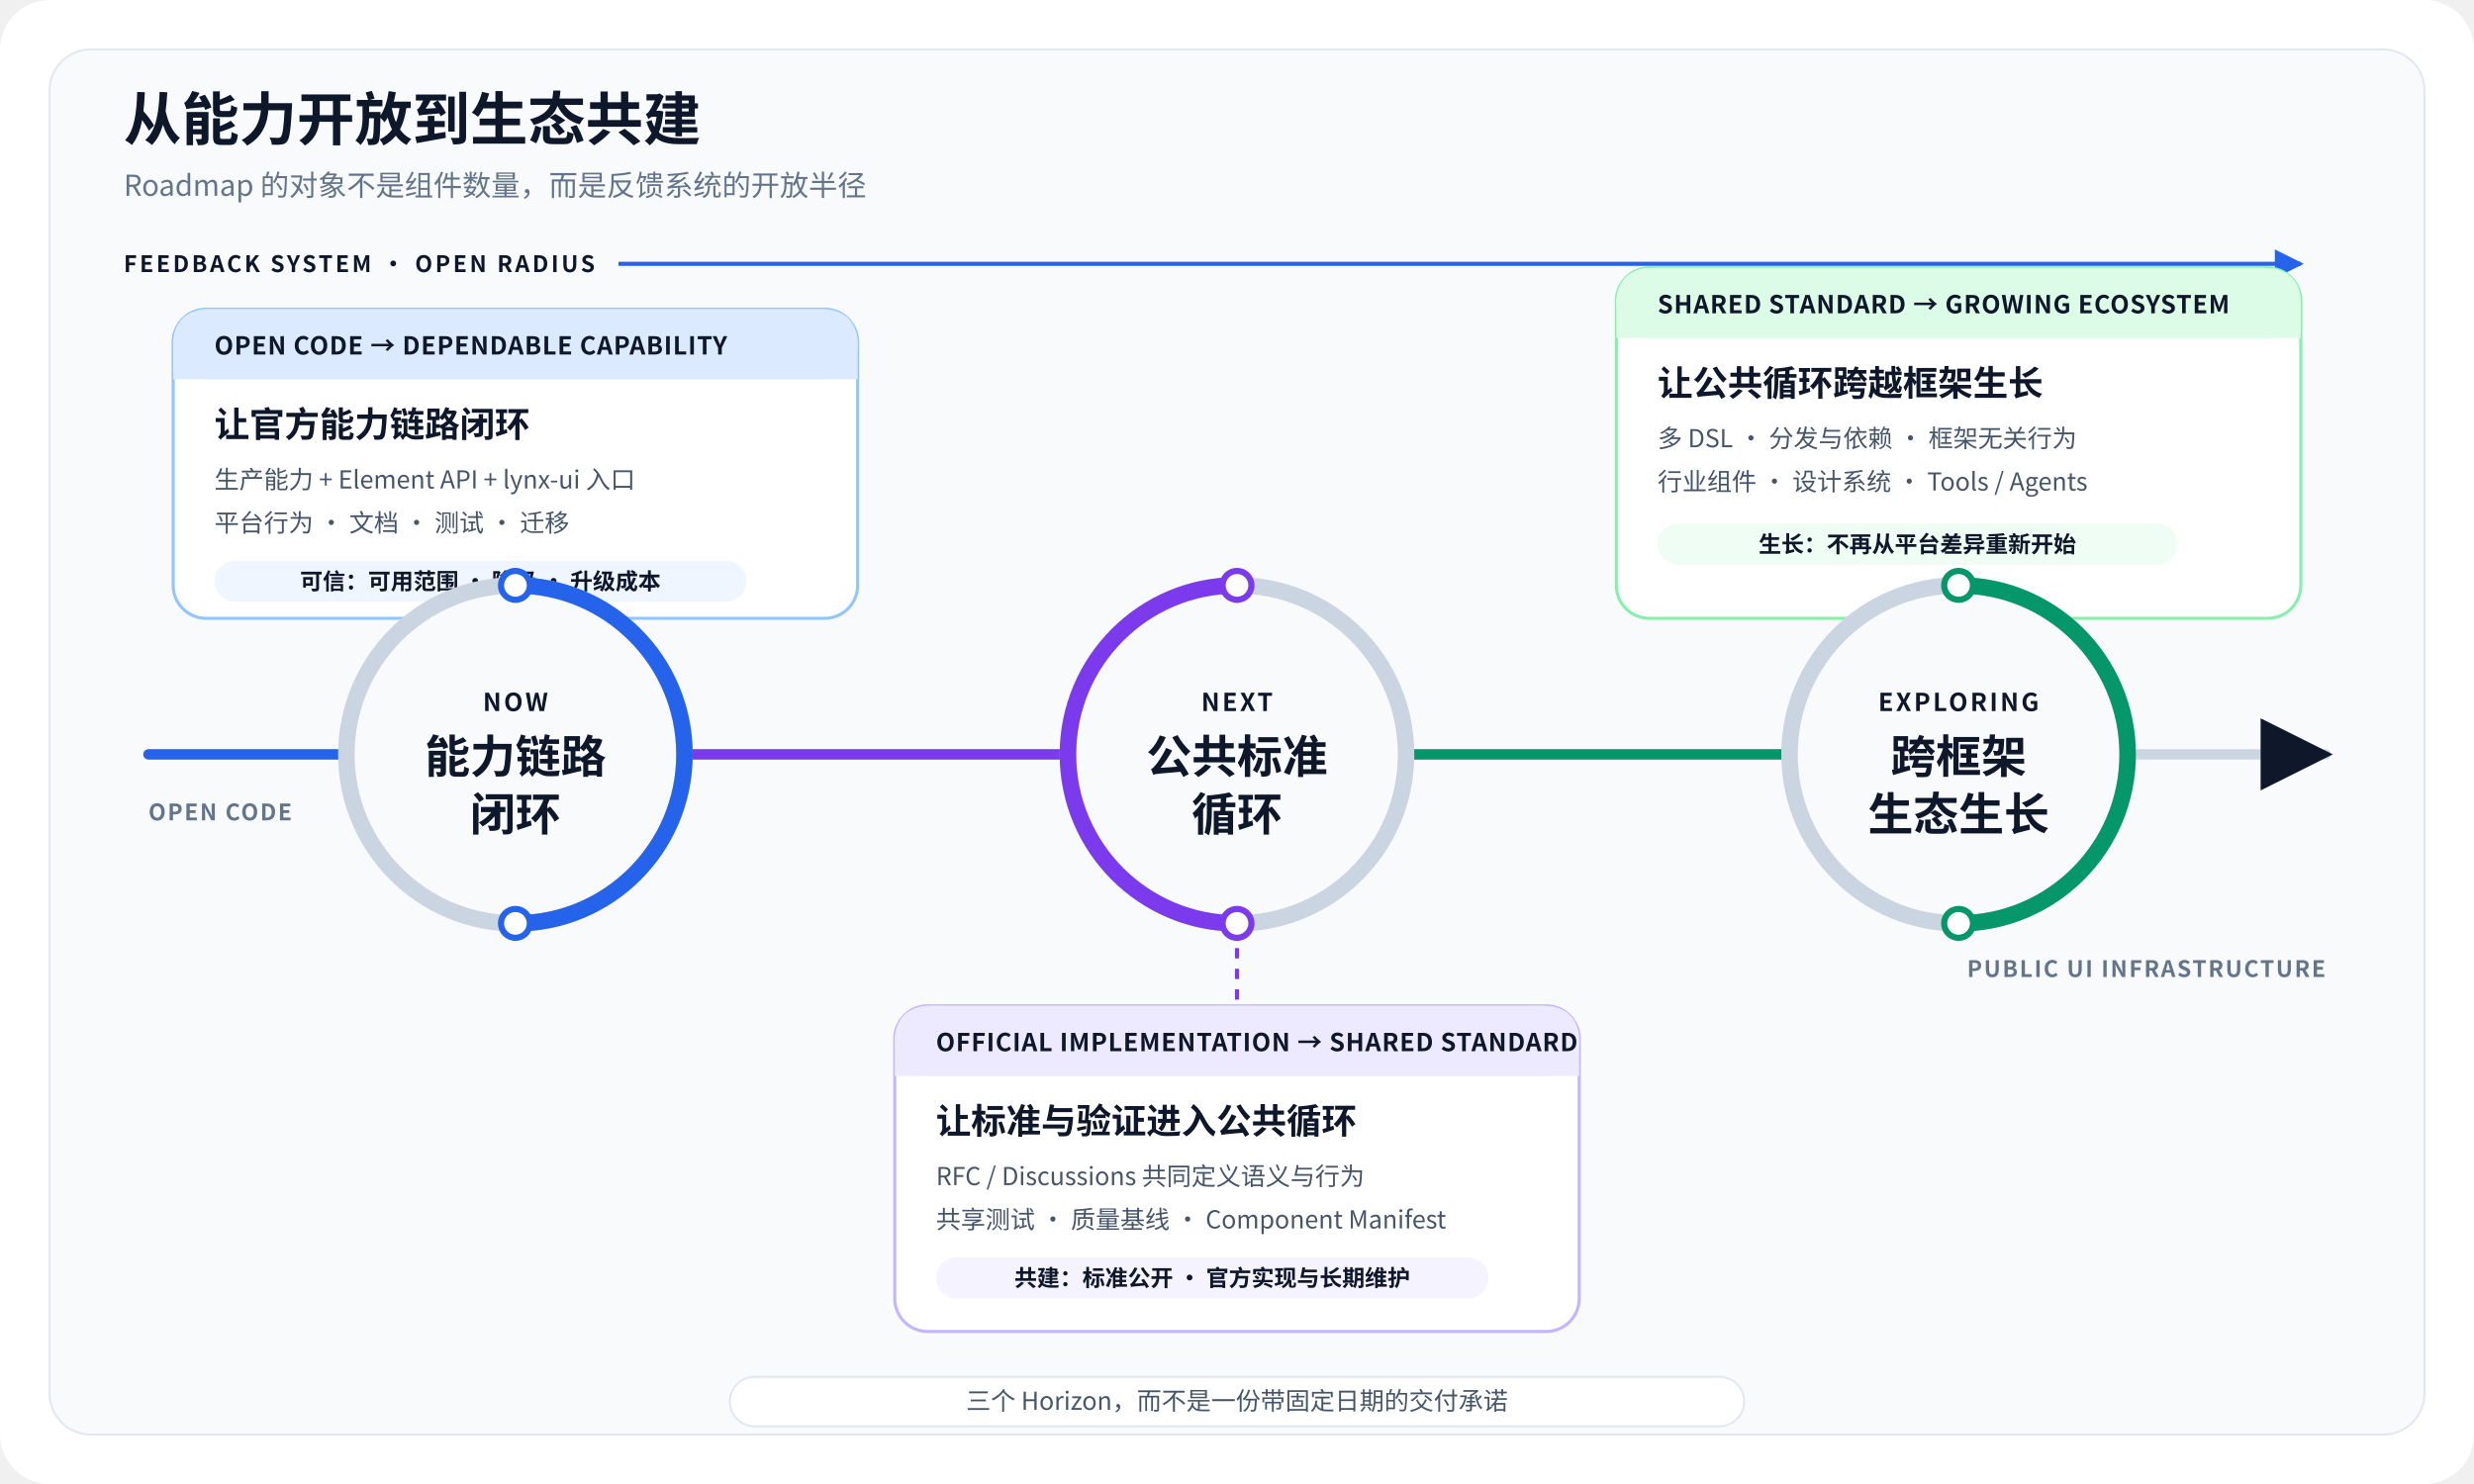
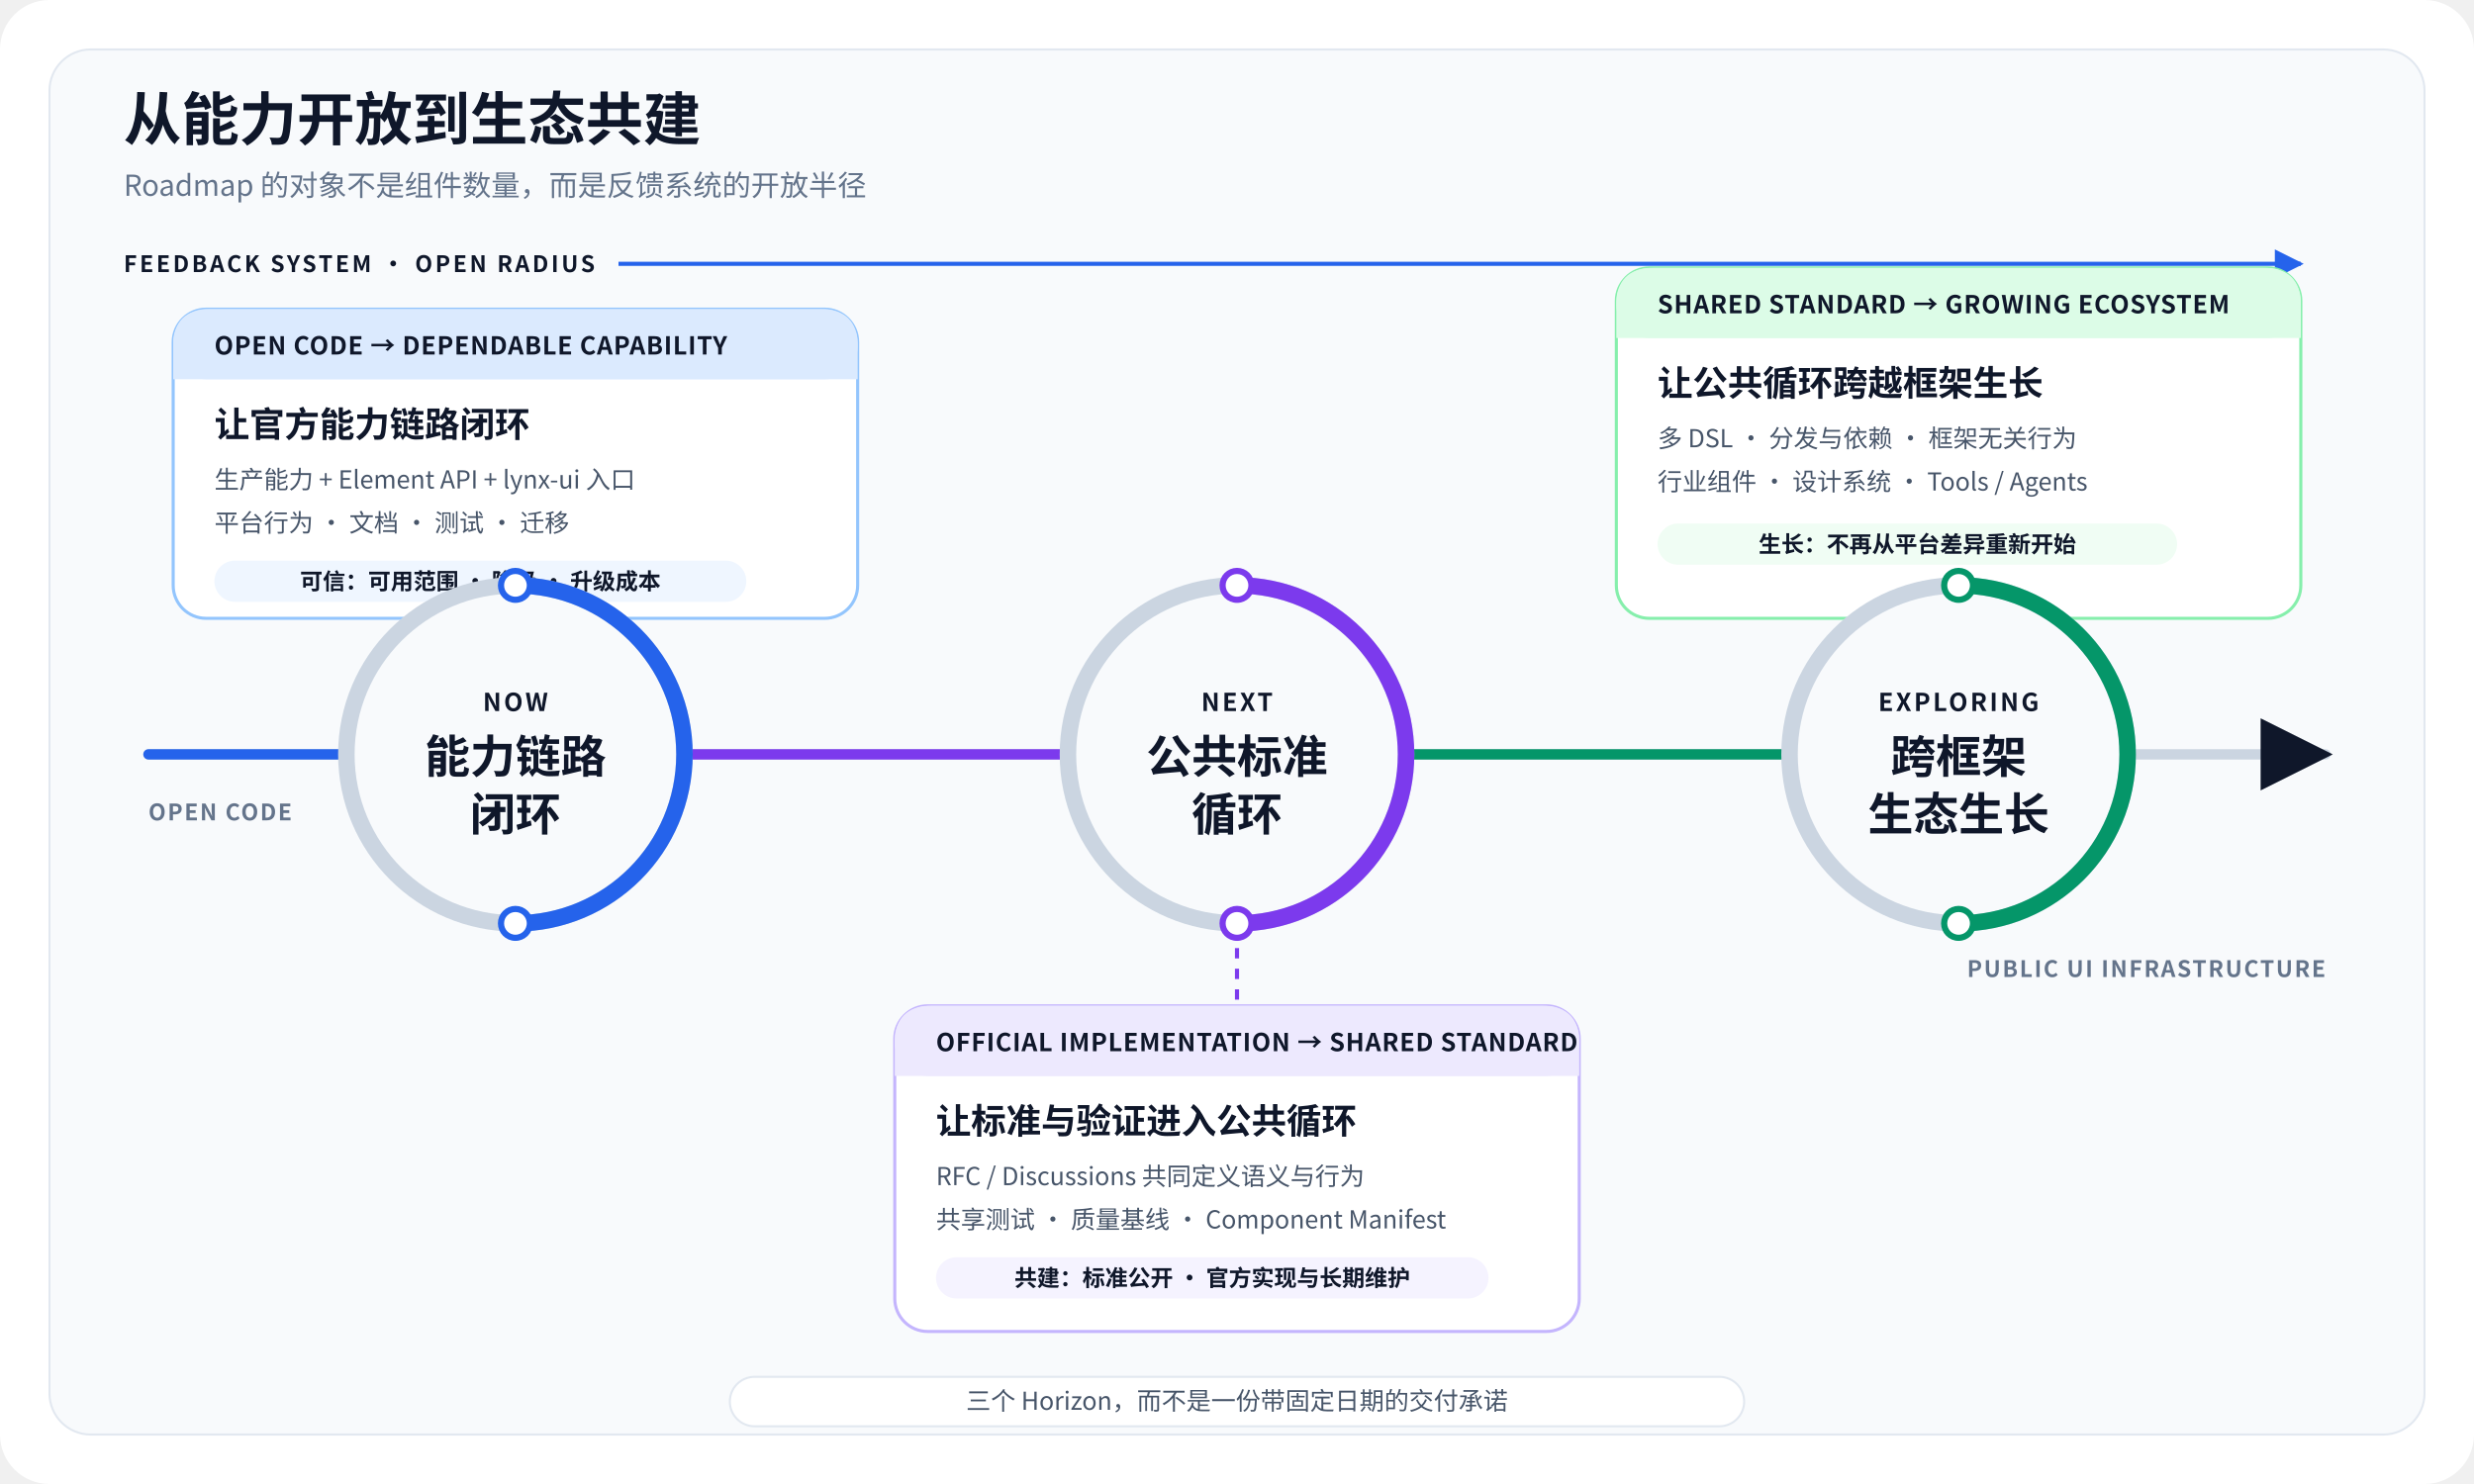
<svg xmlns="http://www.w3.org/2000/svg" width="1200" height="720" viewBox="0 0 1200 720" role="img" aria-labelledby="title desc">
  <defs>
    <marker id="arrow-end" viewBox="0 0 10 10" refX="9" refY="5" markerWidth="10" markerHeight="7" orient="auto">
      <path d="M 0 0 L 10 5 L 0 10 z" fill="#0f172a" />
    </marker>
    <marker id="arrow-blue" viewBox="0 0 10 10" refX="9" refY="5" markerWidth="10" markerHeight="7" orient="auto">
      <path d="M 0 0 L 10 5 L 0 10 z" fill="#2563eb" />
    </marker>
    <style>
      text { font-family: "PingFang SC", "Noto Sans CJK SC", "Microsoft YaHei", ui-sans-serif, sans-serif; fill: #0f172a; }
      .title { font-size: 28px; font-weight: 750; }
      .subtitle { font-size: 14px; fill: #64748b; }
      .eyebrow { font-size: 11px; font-weight: 800; letter-spacing: 1.3px; }
      .stage-name { font-size: 12px; font-weight: 800; letter-spacing: 1.2px; }
      .stage-title { font-size: 22px; font-weight: 750; }
      .card-flow { font-size: 12px; font-weight: 800; letter-spacing: 0.4px; }
      .card-title { font-size: 17px; font-weight: 750; }
      .card-copy { font-size: 12px; fill: #475569; }
      .chip { font-size: 11px; font-weight: 700; }
      .axis-label { font-size: 11px; font-weight: 700; fill: #64748b; letter-spacing: 0.8px; }
      .note { font-size: 12px; fill: #475569; }
    </style>
  </defs>
  <rect width="1200" height="720" rx="24" fill="#ffffff" />
  <rect x="24" y="24" width="1152" height="672" rx="20" fill="#f8fafc" stroke="#e2e8f0" />
  <text x="60" y="68" class="title">从能力开放到生态共建</text>
  <text x="60" y="95" class="subtitle">Roadmap 的对象不是组件数量，而是反馈系统的开放半径</text>
  <text x="60" y="132" class="eyebrow" fill="#2563eb">FEEDBACK SYSTEM · OPEN RADIUS</text>
  <path d="M 300 128 H 1116" fill="none" stroke="#2563eb" stroke-width="2" marker-end="url(#arrow-blue)" />
  <path d="M 72 366 H 1128" fill="none" stroke="#cbd5e1" stroke-width="5" stroke-linecap="round" marker-end="url(#arrow-end)" />
  <path d="M 72 366 H 250" fill="none" stroke="#2563eb" stroke-width="5" stroke-linecap="round" />
  <path d="M 326 366 H 600" fill="none" stroke="#7c3aed" stroke-width="5" stroke-linecap="round" />
  <path d="M 676 366 H 950" fill="none" stroke="#059669" stroke-width="5" stroke-linecap="round" />
  <path d="M 250 214 V 282" fill="none" stroke="#2563eb" stroke-width="2" stroke-dasharray="5 5" />
  <path d="M 600 450 V 504" fill="none" stroke="#7c3aed" stroke-width="2" stroke-dasharray="5 5" />
  <path d="M 950 234 V 282" fill="none" stroke="#059669" stroke-width="2" stroke-dasharray="5 5" />
  <rect x="84" y="150" width="332" height="150" rx="16" fill="#ffffff" stroke="#93c5fd" stroke-width="1.5" />
  <rect x="84" y="150" width="332" height="34" rx="16" fill="#dbeafe" />
  <path d="M 84 168 Q 84 150 102 150 H 398 Q 416 150 416 168 V 184 H 84 Z" fill="#dbeafe" />
  <text x="104" y="172" class="card-flow" fill="#1d4ed8">OPEN CODE → DEPENDABLE CAPABILITY</text>
  <text x="104" y="212" class="card-title">让官方能力链路闭环</text>
  <text x="104" y="237" class="card-copy">生产能力 + Element API + lynx-ui 入口</text>
  <text x="104" y="258" class="card-copy">平台行为 · 文档 · 测试 · 迁移</text>
  <rect x="104" y="272" width="258" height="20" rx="10" fill="#eff6ff" />
  <text x="233" y="286" text-anchor="middle" class="chip" fill="#1d4ed8">可信：可用范围 · 降级 · 升级成本</text>
  <rect x="434" y="488" width="332" height="158" rx="16" fill="#ffffff" stroke="#c4b5fd" stroke-width="1.5" />
  <rect x="434" y="488" width="332" height="34" rx="16" fill="#ede9fe" />
  <path d="M 434 506 Q 434 488 452 488 H 748 Q 766 488 766 506 V 522 H 434 Z" fill="#ede9fe" />
  <text x="454" y="510" class="card-flow" fill="#6d28d9">OFFICIAL IMPLEMENTATION → SHARED STANDARD</text>
  <text x="454" y="550" class="card-title">让标准与验证进入公共循环</text>
  <text x="454" y="575" class="card-copy">RFC / Discussions 共同定义语义与行为</text>
  <text x="454" y="596" class="card-copy">共享测试 · 质量基线 · Component Manifest</text>
  <rect x="454" y="610" width="268" height="20" rx="10" fill="#f5f3ff" />
  <text x="588" y="624" text-anchor="middle" class="chip" fill="#6d28d9">共建：标准公开 · 官方实现与长期维护</text>
  <rect x="784" y="130" width="332" height="170" rx="16" fill="#ffffff" stroke="#86efac" stroke-width="1.5" />
  <rect x="784" y="130" width="332" height="34" rx="16" fill="#dcfce7" />
  <path d="M 784 148 Q 784 130 802 130 H 1098 Q 1116 130 1116 148 V 164 H 784 Z" fill="#dcfce7" />
  <text x="804" y="152" class="card-flow" fill="#047857">SHARED STANDARD → GROWING ECOSYSTEM</text>
  <text x="804" y="192" class="card-title">让公共循环跨越框架生长</text>
  <text x="804" y="217" class="card-copy">多 DSL · 分发与依赖 · 框架无关行为</text>
  <text x="804" y="238" class="card-copy">行业组件 · 设计系统 · Tools / Agents</text>
  <rect x="804" y="254" width="252" height="20" rx="10" fill="#f0fdf4" />
  <text x="930" y="268" text-anchor="middle" class="chip" fill="#047857">生长：不再从平台差异重新开始</text>
  <circle cx="250" cy="366" r="82" fill="#f8fafc" stroke="#cbd5e1" stroke-width="8" />
  <circle cx="250" cy="366" r="82" fill="none" stroke="#2563eb" stroke-width="8" stroke-linecap="round" stroke-dasharray="258 258" transform="rotate(-90 250 366)" />
  <circle cx="250" cy="284" r="7" fill="#ffffff" stroke="#2563eb" stroke-width="3" />
  <circle cx="250" cy="448" r="7" fill="#ffffff" stroke="#2563eb" stroke-width="3" />
  <text x="250" y="345" text-anchor="middle" class="stage-name" fill="#2563eb">NOW</text>
  <text x="250" y="375" text-anchor="middle" class="stage-title">能力链路</text>
  <text x="250" y="403" text-anchor="middle" class="stage-title">闭环</text>
  <circle cx="600" cy="366" r="82" fill="#f8fafc" stroke="#cbd5e1" stroke-width="8" />
-   <circle cx="600" cy="366" r="82" fill="none" stroke="#7c3aed" stroke-width="8" stroke-linecap="round" stroke-dasharray="258 258" transform="rotate(90 600 366)" />
+   <circle cx="600" cy="366" r="82" fill="none" stroke="#7c3aed" stroke-width="8" stroke-linecap="round" stroke-dasharray="258 258" transform="rotate(-90 600 366)" />
  <circle cx="600" cy="284" r="7" fill="#ffffff" stroke="#7c3aed" stroke-width="3" />
  <circle cx="600" cy="448" r="7" fill="#ffffff" stroke="#7c3aed" stroke-width="3" />
  <text x="600" y="345" text-anchor="middle" class="stage-name" fill="#7c3aed">NEXT</text>
  <text x="600" y="375" text-anchor="middle" class="stage-title">公共标准</text>
  <text x="600" y="403" text-anchor="middle" class="stage-title">循环</text>
  <circle cx="950" cy="366" r="82" fill="#f8fafc" stroke="#cbd5e1" stroke-width="8" />
  <circle cx="950" cy="366" r="82" fill="none" stroke="#059669" stroke-width="8" stroke-linecap="round" stroke-dasharray="258 258" transform="rotate(-90 950 366)" />
  <circle cx="950" cy="284" r="7" fill="#ffffff" stroke="#059669" stroke-width="3" />
  <circle cx="950" cy="448" r="7" fill="#ffffff" stroke="#059669" stroke-width="3" />
  <text x="950" y="345" text-anchor="middle" class="stage-name" fill="#059669">EXPLORING</text>
  <text x="950" y="375" text-anchor="middle" class="stage-title">跨框架</text>
  <text x="950" y="403" text-anchor="middle" class="stage-title">生态生长</text>
  <text x="72" y="398" class="axis-label">OPEN CODE</text>
  <text x="1128" y="474" text-anchor="end" class="axis-label">PUBLIC UI INFRASTRUCTURE</text>
  <rect x="354" y="668" width="492" height="24" rx="12" fill="#ffffff" stroke="#e2e8f0" />
  <text x="600" y="684" text-anchor="middle" class="note">三个 Horizon，而不是一份带固定日期的交付承诺</text>
</svg>
